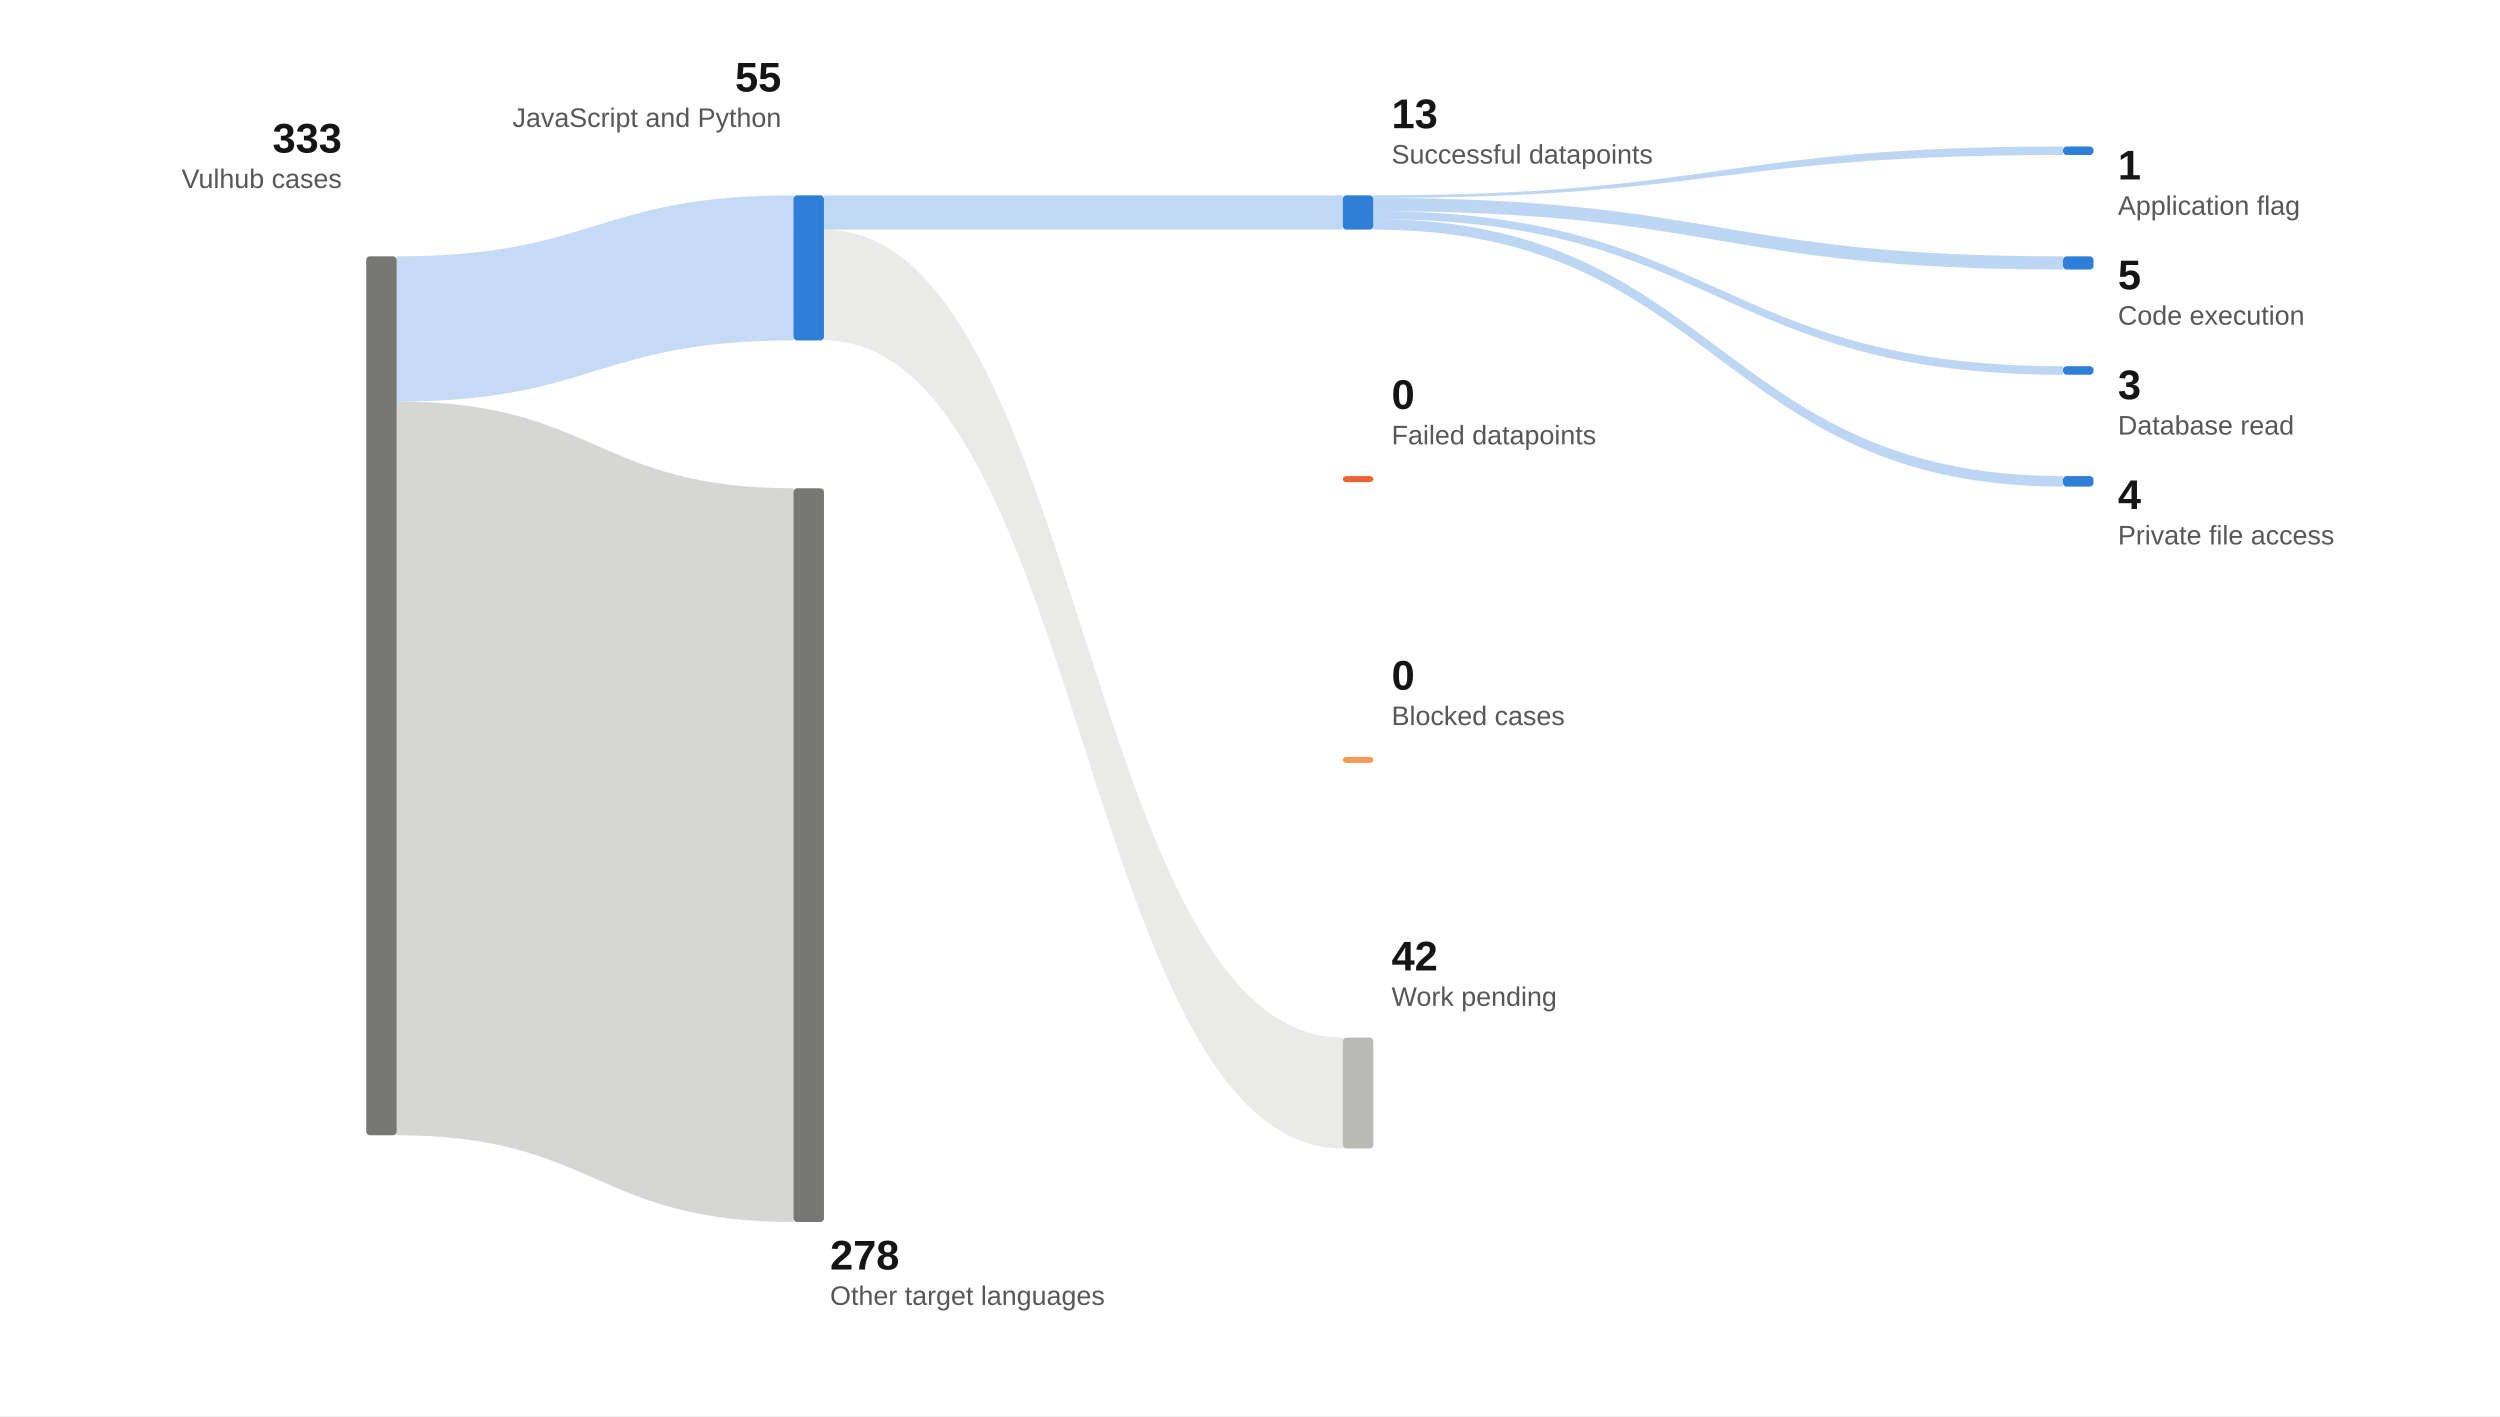
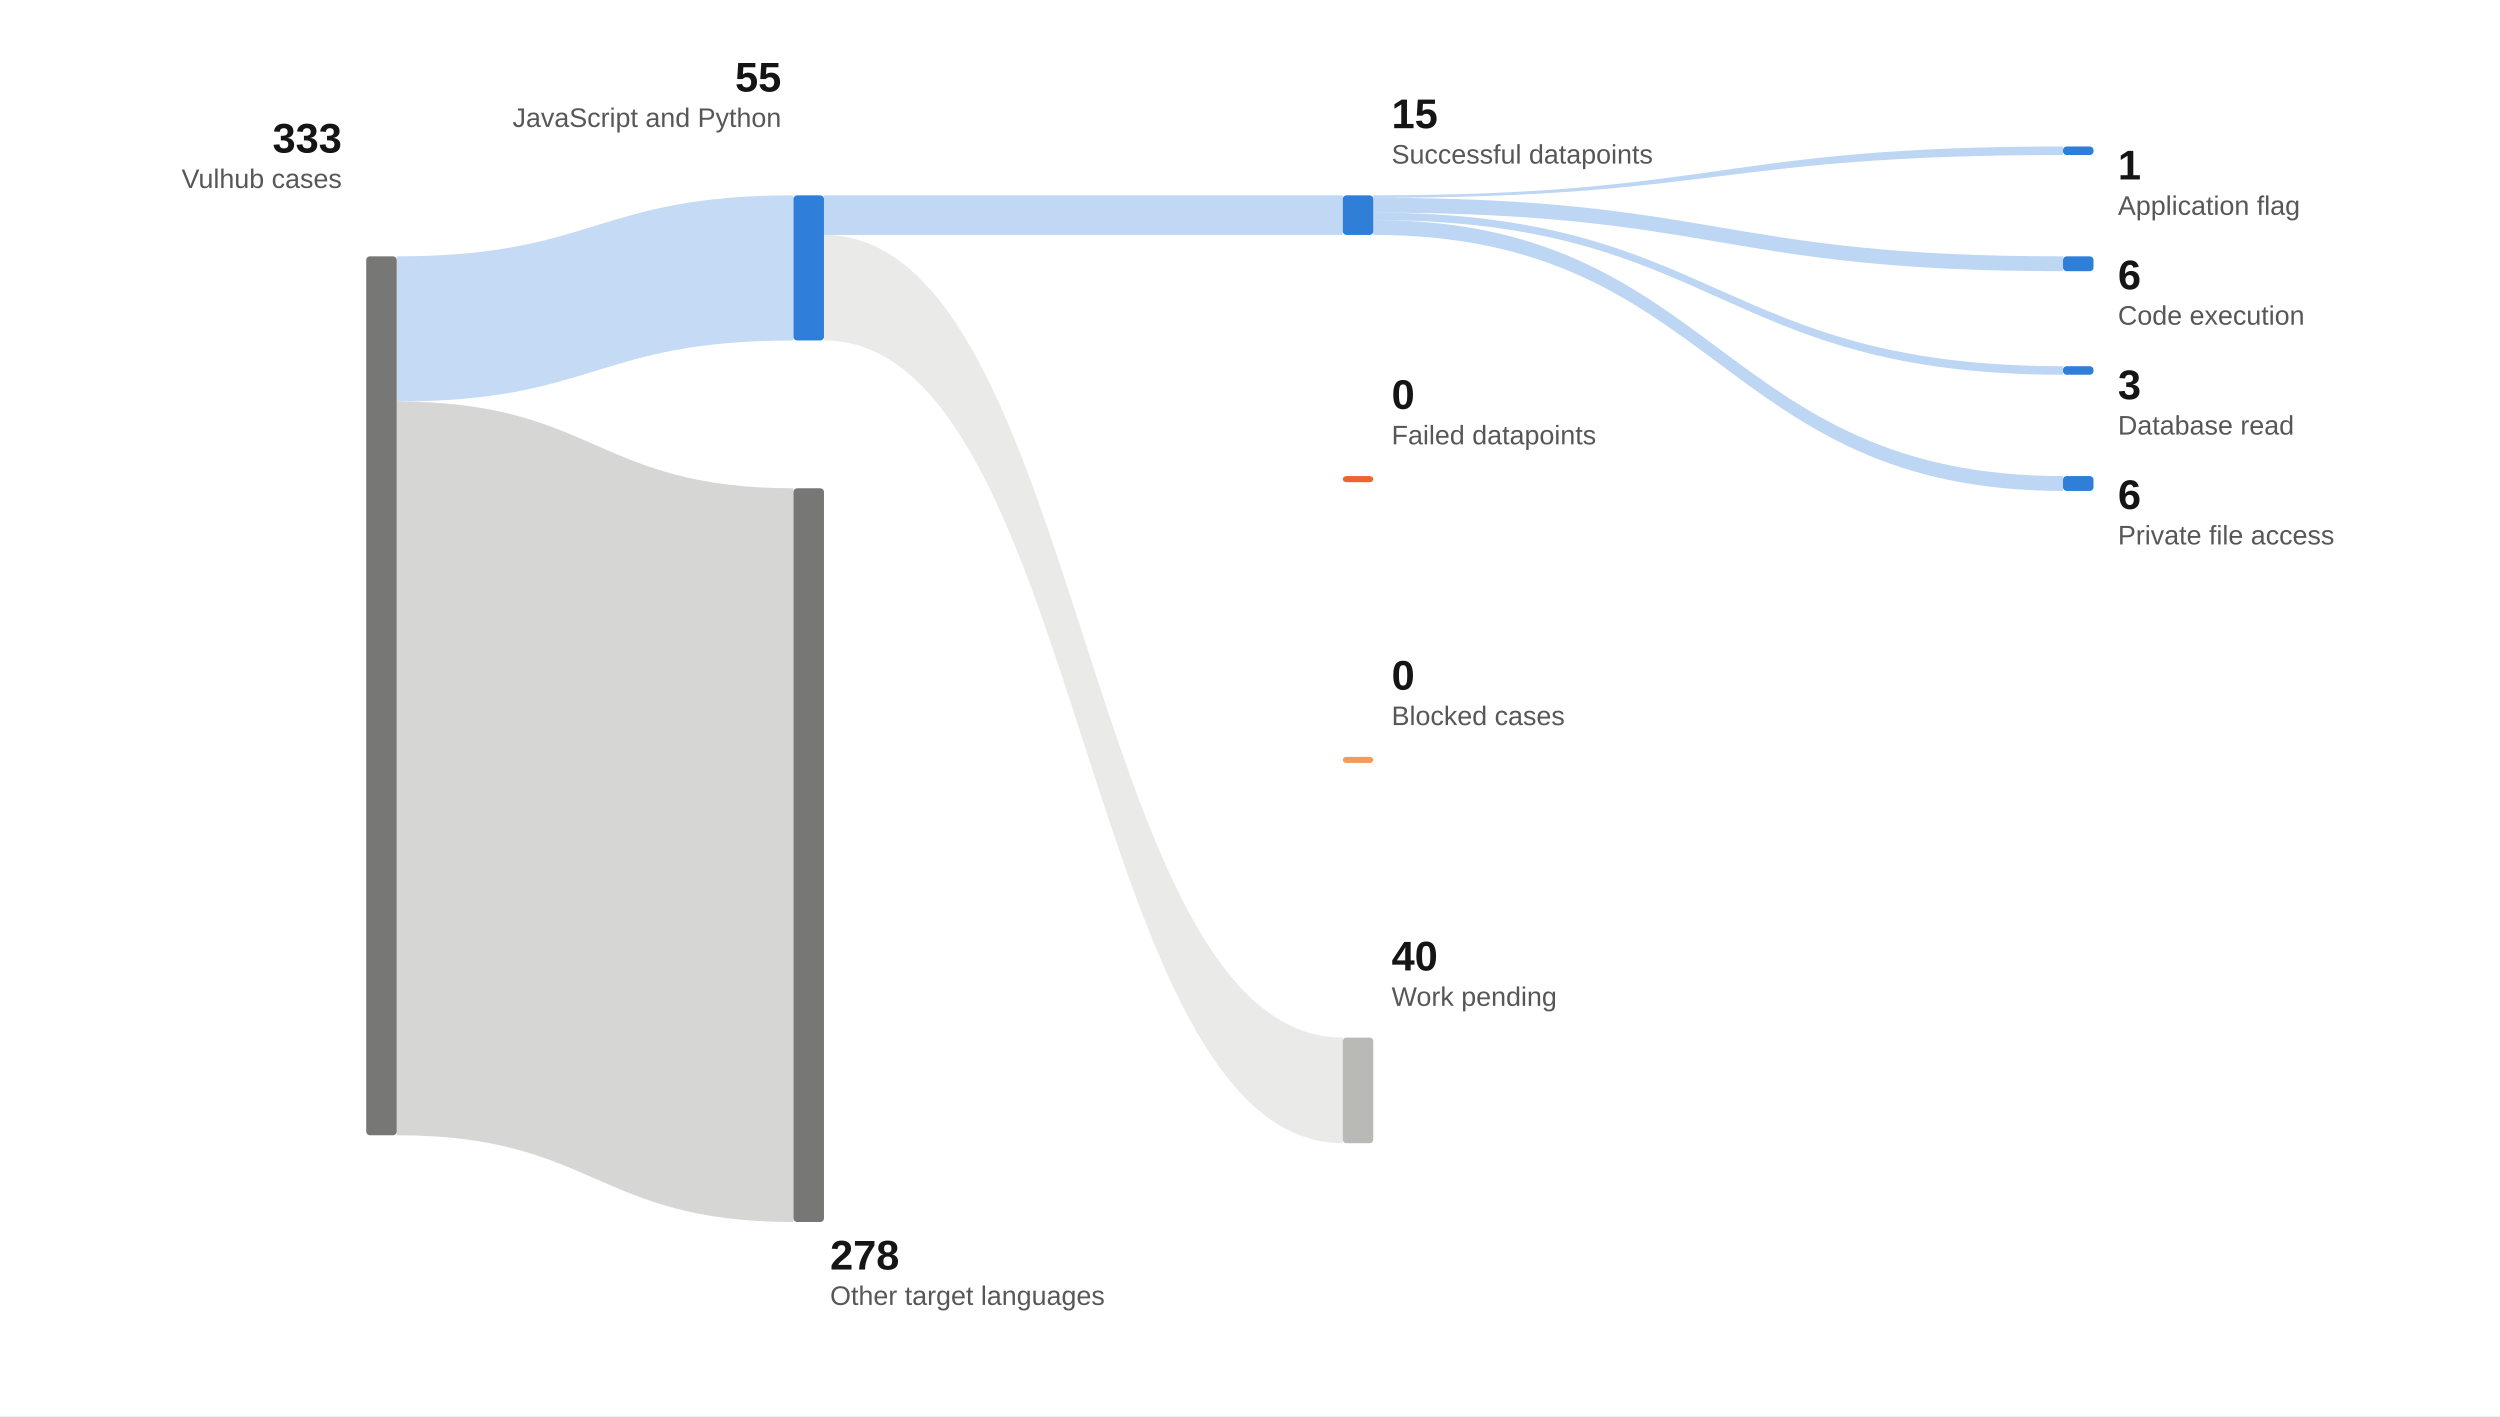
<svg xmlns="http://www.w3.org/2000/svg" width="2048" height="1160" viewBox="0 0 2048 1160">
  <style>.count{font:700 34px Arial,sans-serif;fill:#151515}.detail{font:22px Arial,sans-serif;fill:#575757}</style>
  <rect width="100%" height="100%" fill="#fff" />
  <path d="M325 210 C487.5 210 487.5 160 650 160 L650 278.919 C487.5 278.919 487.5 328.919 325 328.919 Z" fill="#3079d7" fill-opacity="0.28" />
  <path d="M325 328.919 C487.5 328.919 487.5 400 650 400 L650 1001.081 C487.5 1001.081 487.5 930.0 325 930.0 Z" fill="#aaa9a6" fill-opacity="0.48" />
-   <path d="M675 160.0 C887.5 160.0 887.5 160 1100 160 L1100 188.108 C887.5 188.108 887.5 188.108 675 188.108 Z" fill="#2f7ed8" fill-opacity="0.3" />
-   <path d="M675 188.108 C887.5 188.108 887.5 850 1100 850 L1100 940.811 C887.5 940.811 887.5 278.919 675 278.919 Z" fill="#b9b9b5" fill-opacity="0.3" />
-   <path d="M1125 160.0 C1407.5 160.0 1407.5 120 1690 120 L1690 127 C1407.5 127 1407.5 162.162 1125 162.162 Z" fill="#2f7ed8" fill-opacity="0.32" />
+   <path d="M675 160.0 C887.5 160.0 887.5 160 1100 160 L1100 192.432 C887.5 192.432 887.5 192.432 675 192.432 Z" fill="#2f7ed8" fill-opacity="0.3" />
+   <path d="M675 192.432 C887.5 192.432 887.5 850 1100 850 L1100 936.486 C887.5 936.486 887.5 278.919 675 278.919 Z" fill="#b9b9b5" fill-opacity="0.3" />
+   <path d="M1125 160.0 C1407.5 160.0 1407.5 120 1690 120 L1690 127 C1407.5 127 1407.5 162.027 1125 162.027 Z" fill="#2f7ed8" fill-opacity="0.32" />
  <rect x="1690" y="120" width="25" height="7" rx="3" fill="#2f7ed8" />
  <text x="1735" y="147" text-anchor="start" class="count">1</text>
  <text x="1735" y="176" text-anchor="start" class="detail">Application flag</text>
-   <path d="M1125 162.162 C1407.5 162.162 1407.5 210 1690 210 L1690 220.811 C1407.5 220.811 1407.5 172.973 1125 172.973 Z" fill="#2f7ed8" fill-opacity="0.32" />
-   <rect x="1690" y="210" width="25" height="10.811" rx="3" fill="#2f7ed8" />
-   <text x="1735" y="237" text-anchor="start" class="count">5</text>
+   <path d="M1125 162.027 C1407.5 162.027 1407.5 210 1690 210 L1690 222.162 C1407.5 222.162 1407.5 174.189 1125 174.189 Z" fill="#2f7ed8" fill-opacity="0.32" />
+   <rect x="1690" y="210" width="25" height="12.162" rx="3" fill="#2f7ed8" />
+   <text x="1735" y="237" text-anchor="start" class="count">6</text>
  <text x="1735" y="266" text-anchor="start" class="detail">Code execution</text>
-   <path d="M1125 172.973 C1407.5 172.973 1407.5 300 1690 300 L1690 307 C1407.5 307 1407.5 179.459 1125 179.459 Z" fill="#2f7ed8" fill-opacity="0.32" />
+   <path d="M1125 174.189 C1407.5 174.189 1407.5 300 1690 300 L1690 307 C1407.5 307 1407.5 180.27 1125 180.27 Z" fill="#2f7ed8" fill-opacity="0.32" />
  <rect x="1690" y="300" width="25" height="7" rx="3" fill="#2f7ed8" />
  <text x="1735" y="327" text-anchor="start" class="count">3</text>
  <text x="1735" y="356" text-anchor="start" class="detail">Database read</text>
-   <path d="M1125 179.459 C1407.5 179.459 1407.5 390 1690 390 L1690 398.649 C1407.5 398.649 1407.5 188.108 1125 188.108 Z" fill="#2f7ed8" fill-opacity="0.32" />
-   <rect x="1690" y="390" width="25" height="8.649" rx="3" fill="#2f7ed8" />
-   <text x="1735" y="417" text-anchor="start" class="count">4</text>
+   <path d="M1125 180.27 C1407.5 180.27 1407.5 390 1690 390 L1690 402.162 C1407.5 402.162 1407.5 192.432 1125 192.432 Z" fill="#2f7ed8" fill-opacity="0.32" />
+   <rect x="1690" y="390" width="25" height="12.162" rx="3" fill="#2f7ed8" />
+   <text x="1735" y="417" text-anchor="start" class="count">6</text>
  <text x="1735" y="446" text-anchor="start" class="detail">Private file access</text>
  <rect x="300" y="210" width="25" height="720" rx="3" fill="#777775" />
  <rect x="650" y="160" width="25" height="118.919" rx="3" fill="#2f7ed8" />
  <rect x="650" y="400" width="25" height="601.081" rx="3" fill="#777775" />
  <text x="280" y="125" text-anchor="end" class="count">333</text>
  <text x="280" y="154" text-anchor="end" class="detail">Vulhub cases</text>
  <text x="640" y="75" text-anchor="end" class="count">55</text>
  <text x="640" y="104" text-anchor="end" class="detail">JavaScript and Python</text>
  <text x="680" y="1040" text-anchor="start" class="count">278</text>
  <text x="680" y="1069" text-anchor="start" class="detail">Other target languages</text>
-   <rect x="1100" y="160" width="25" height="28.108" rx="3" fill="#2f7ed8" />
-   <text x="1140" y="105" text-anchor="start" class="count">13</text>
+   <rect x="1100" y="160" width="25" height="32.432" rx="3" fill="#2f7ed8" />
+   <text x="1140" y="105" text-anchor="start" class="count">15</text>
  <text x="1140" y="134" text-anchor="start" class="detail">Successful datapoints</text>
  <rect x="1100" y="390" width="25" height="5" rx="3" fill="#ed6434" />
  <text x="1140" y="335" text-anchor="start" class="count">0</text>
  <text x="1140" y="364" text-anchor="start" class="detail">Failed datapoints</text>
  <rect x="1100" y="620" width="25" height="5" rx="3" fill="#f49a5b" />
  <text x="1140" y="565" text-anchor="start" class="count">0</text>
  <text x="1140" y="594" text-anchor="start" class="detail">Blocked cases</text>
-   <rect x="1100" y="850" width="25" height="90.811" rx="3" fill="#b9b9b5" />
-   <text x="1140" y="795" text-anchor="start" class="count">42</text>
+   <rect x="1100" y="850" width="25" height="86.486" rx="3" fill="#b9b9b5" />
+   <text x="1140" y="795" text-anchor="start" class="count">40</text>
  <text x="1140" y="824" text-anchor="start" class="detail">Work pending</text>
</svg>
